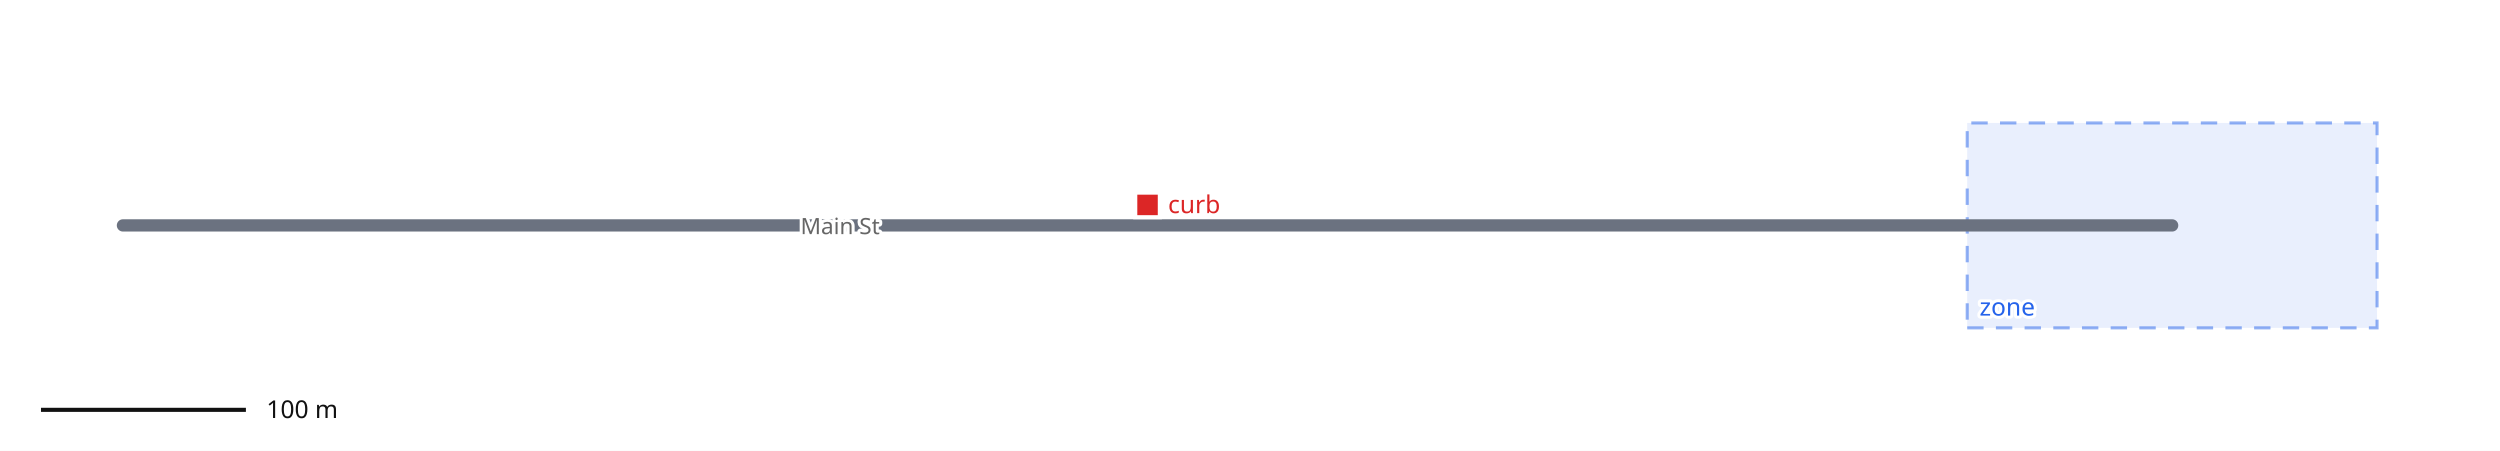
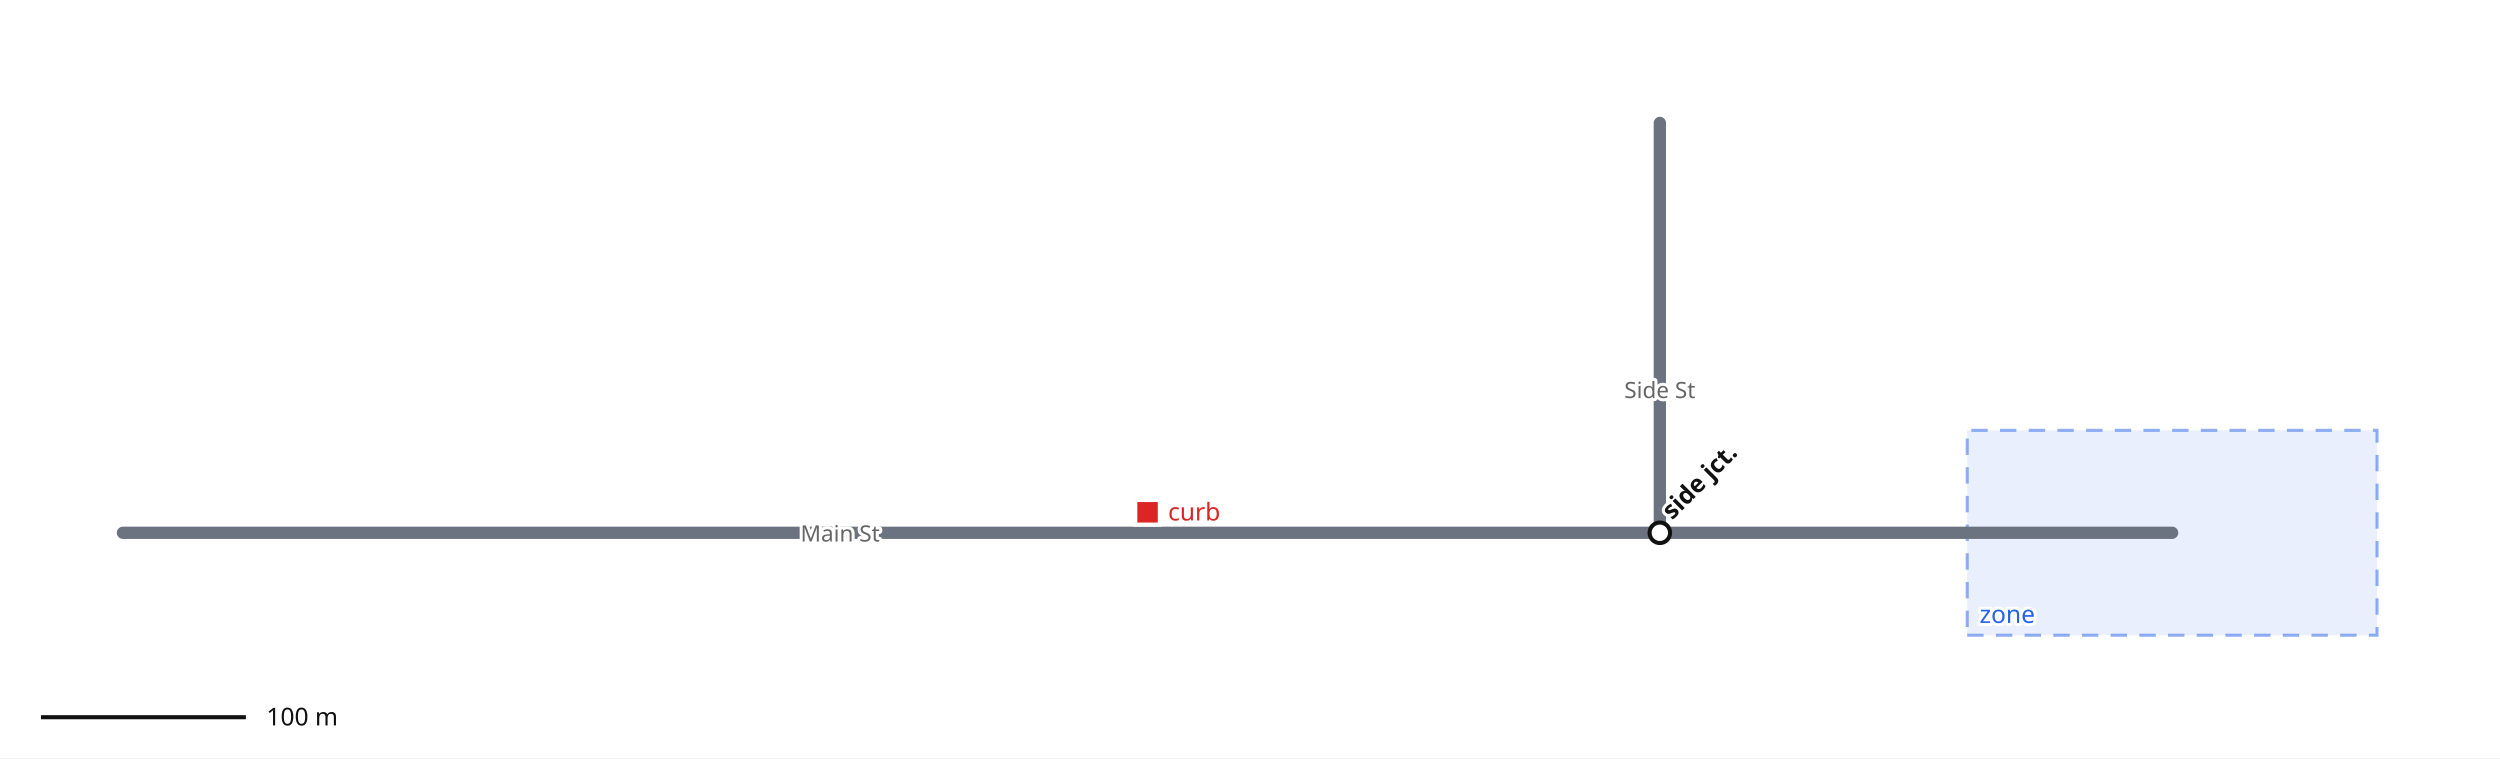
- <svg xmlns="http://www.w3.org/2000/svg" viewBox="0 0 1220 220" width="1220" height="220" font-family="sans-serif">
-   <rect x="0" y="0" width="1220" height="220" fill="white" />
-   <polygon points="960.0,160.0 1160.0,160.0 1160.0,60.0 960.0,60.0" fill="#2563eb" fill-opacity="0.10" stroke="#2563eb" stroke-opacity="0.5" stroke-width="1.5" stroke-dasharray="8,6" />
-   <polyline points="60.0,110.0 1060.0,110.0" fill="none" stroke="#6b7280" stroke-width="6.0" stroke-linecap="round" stroke-linejoin="round" />
-   <rect x="554.0" y="94.0" width="12" height="12" fill="#dc2626" stroke="white" stroke-width="2" />
-   <line x1="20" y1="200" x2="120" y2="200" stroke="#111111" stroke-width="2" />
-   <text x="966.0" y="154.0" fill="#2563eb" font-size="12" paint-order="stroke" stroke="white" stroke-width="3" stroke-linejoin="round">zone</text>
-   <text x="410.0" y="110.0" fill="#666666" font-size="11" text-anchor="middle" dominant-baseline="central" paint-order="stroke" stroke="white" stroke-width="3" stroke-linejoin="round">Main St</text>
-   <text x="570.0" y="104.0" fill="#dc2626" font-size="12" paint-order="stroke" stroke="white" stroke-width="3" stroke-linejoin="round">curb</text>
-   <text x="130.0" y="204.0" fill="#111111" font-size="12" paint-order="stroke" stroke="white" stroke-width="3" stroke-linejoin="round">100 m</text>
+ <svg xmlns="http://www.w3.org/2000/svg" viewBox="0 0 1220 370" width="1220" height="370" font-family="sans-serif">
+   <rect x="0" y="0" width="1220" height="370" fill="white" />
+   <polygon points="960.0,310.0 1160.0,310.0 1160.0,210.0 960.0,210.0" fill="#2563eb" fill-opacity="0.10" stroke="#2563eb" stroke-opacity="0.5" stroke-width="1.5" stroke-dasharray="8,6" />
+   <polyline points="60.0,260.0 810.0,260.0 1060.0,260.0" fill="none" stroke="#6b7280" stroke-width="6.0" stroke-linecap="round" stroke-linejoin="round" />
+   <polyline points="810.0,260.0 810.0,60.0" fill="none" stroke="#6b7280" stroke-width="6.0" stroke-linecap="round" stroke-linejoin="round" />
+   <circle cx="810.0" cy="260.0" r="5" fill="white" stroke="#111111" stroke-width="2" />
+   <rect x="554.0" y="244.0" width="12" height="12" fill="#dc2626" stroke="white" stroke-width="2" />
+   <line x1="20" y1="350" x2="120" y2="350" stroke="#111111" stroke-width="2" />
+   <text x="966.0" y="304.0" fill="#2563eb" font-size="12" paint-order="stroke" stroke="white" stroke-width="3" stroke-linejoin="round">zone</text>
+   <text x="410.0" y="260.0" fill="#666666" font-size="11" text-anchor="middle" dominant-baseline="central" paint-order="stroke" stroke="white" stroke-width="3" stroke-linejoin="round">Main St</text>
+   <text x="810.0" y="190.0" fill="#666666" font-size="11" text-anchor="middle" dominant-baseline="central" paint-order="stroke" stroke="white" stroke-width="3" stroke-linejoin="round">Side St</text>
+   <g transform="translate(816.0,254.0) rotate(-45)">
+     <text fill="#111111" font-size="12" font-weight="bold" paint-order="stroke" stroke="white" stroke-width="3" stroke-linejoin="round">side jct.</text>
+   </g>
+   <text x="570.0" y="254.0" fill="#dc2626" font-size="12" paint-order="stroke" stroke="white" stroke-width="3" stroke-linejoin="round">curb</text>
+   <text x="130.0" y="354.0" fill="#111111" font-size="12" paint-order="stroke" stroke="white" stroke-width="3" stroke-linejoin="round">100 m</text>
</svg>
